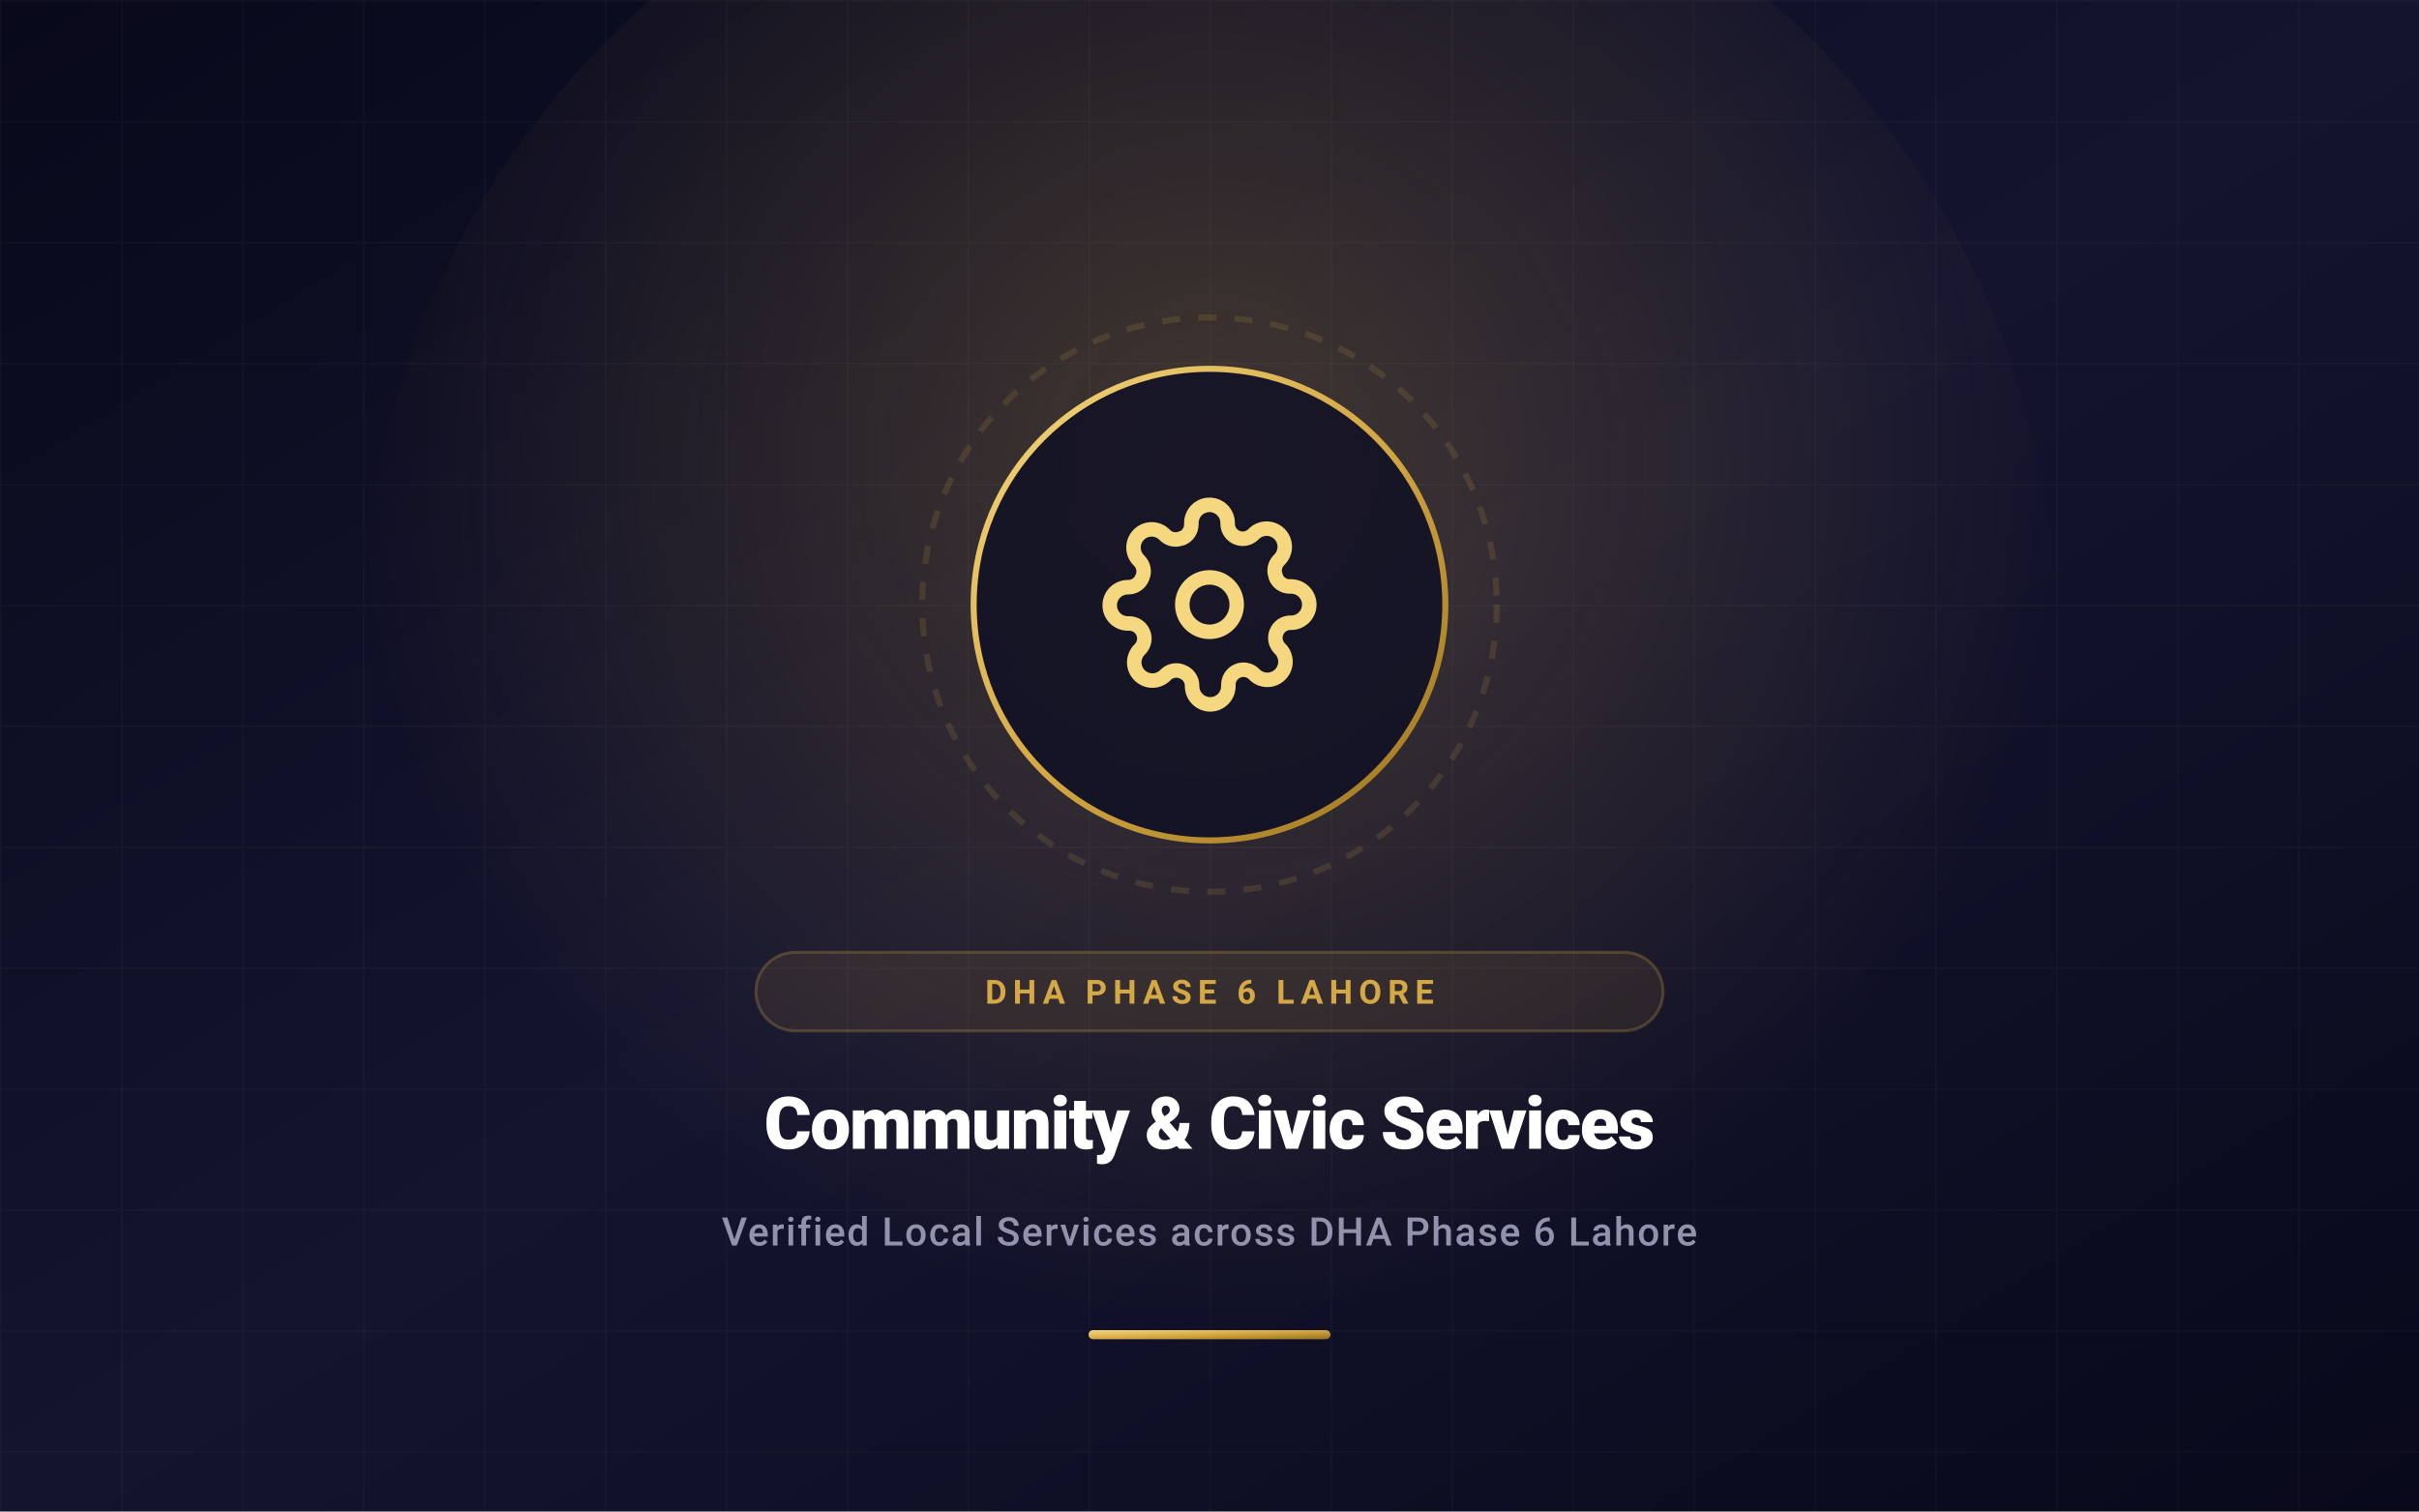
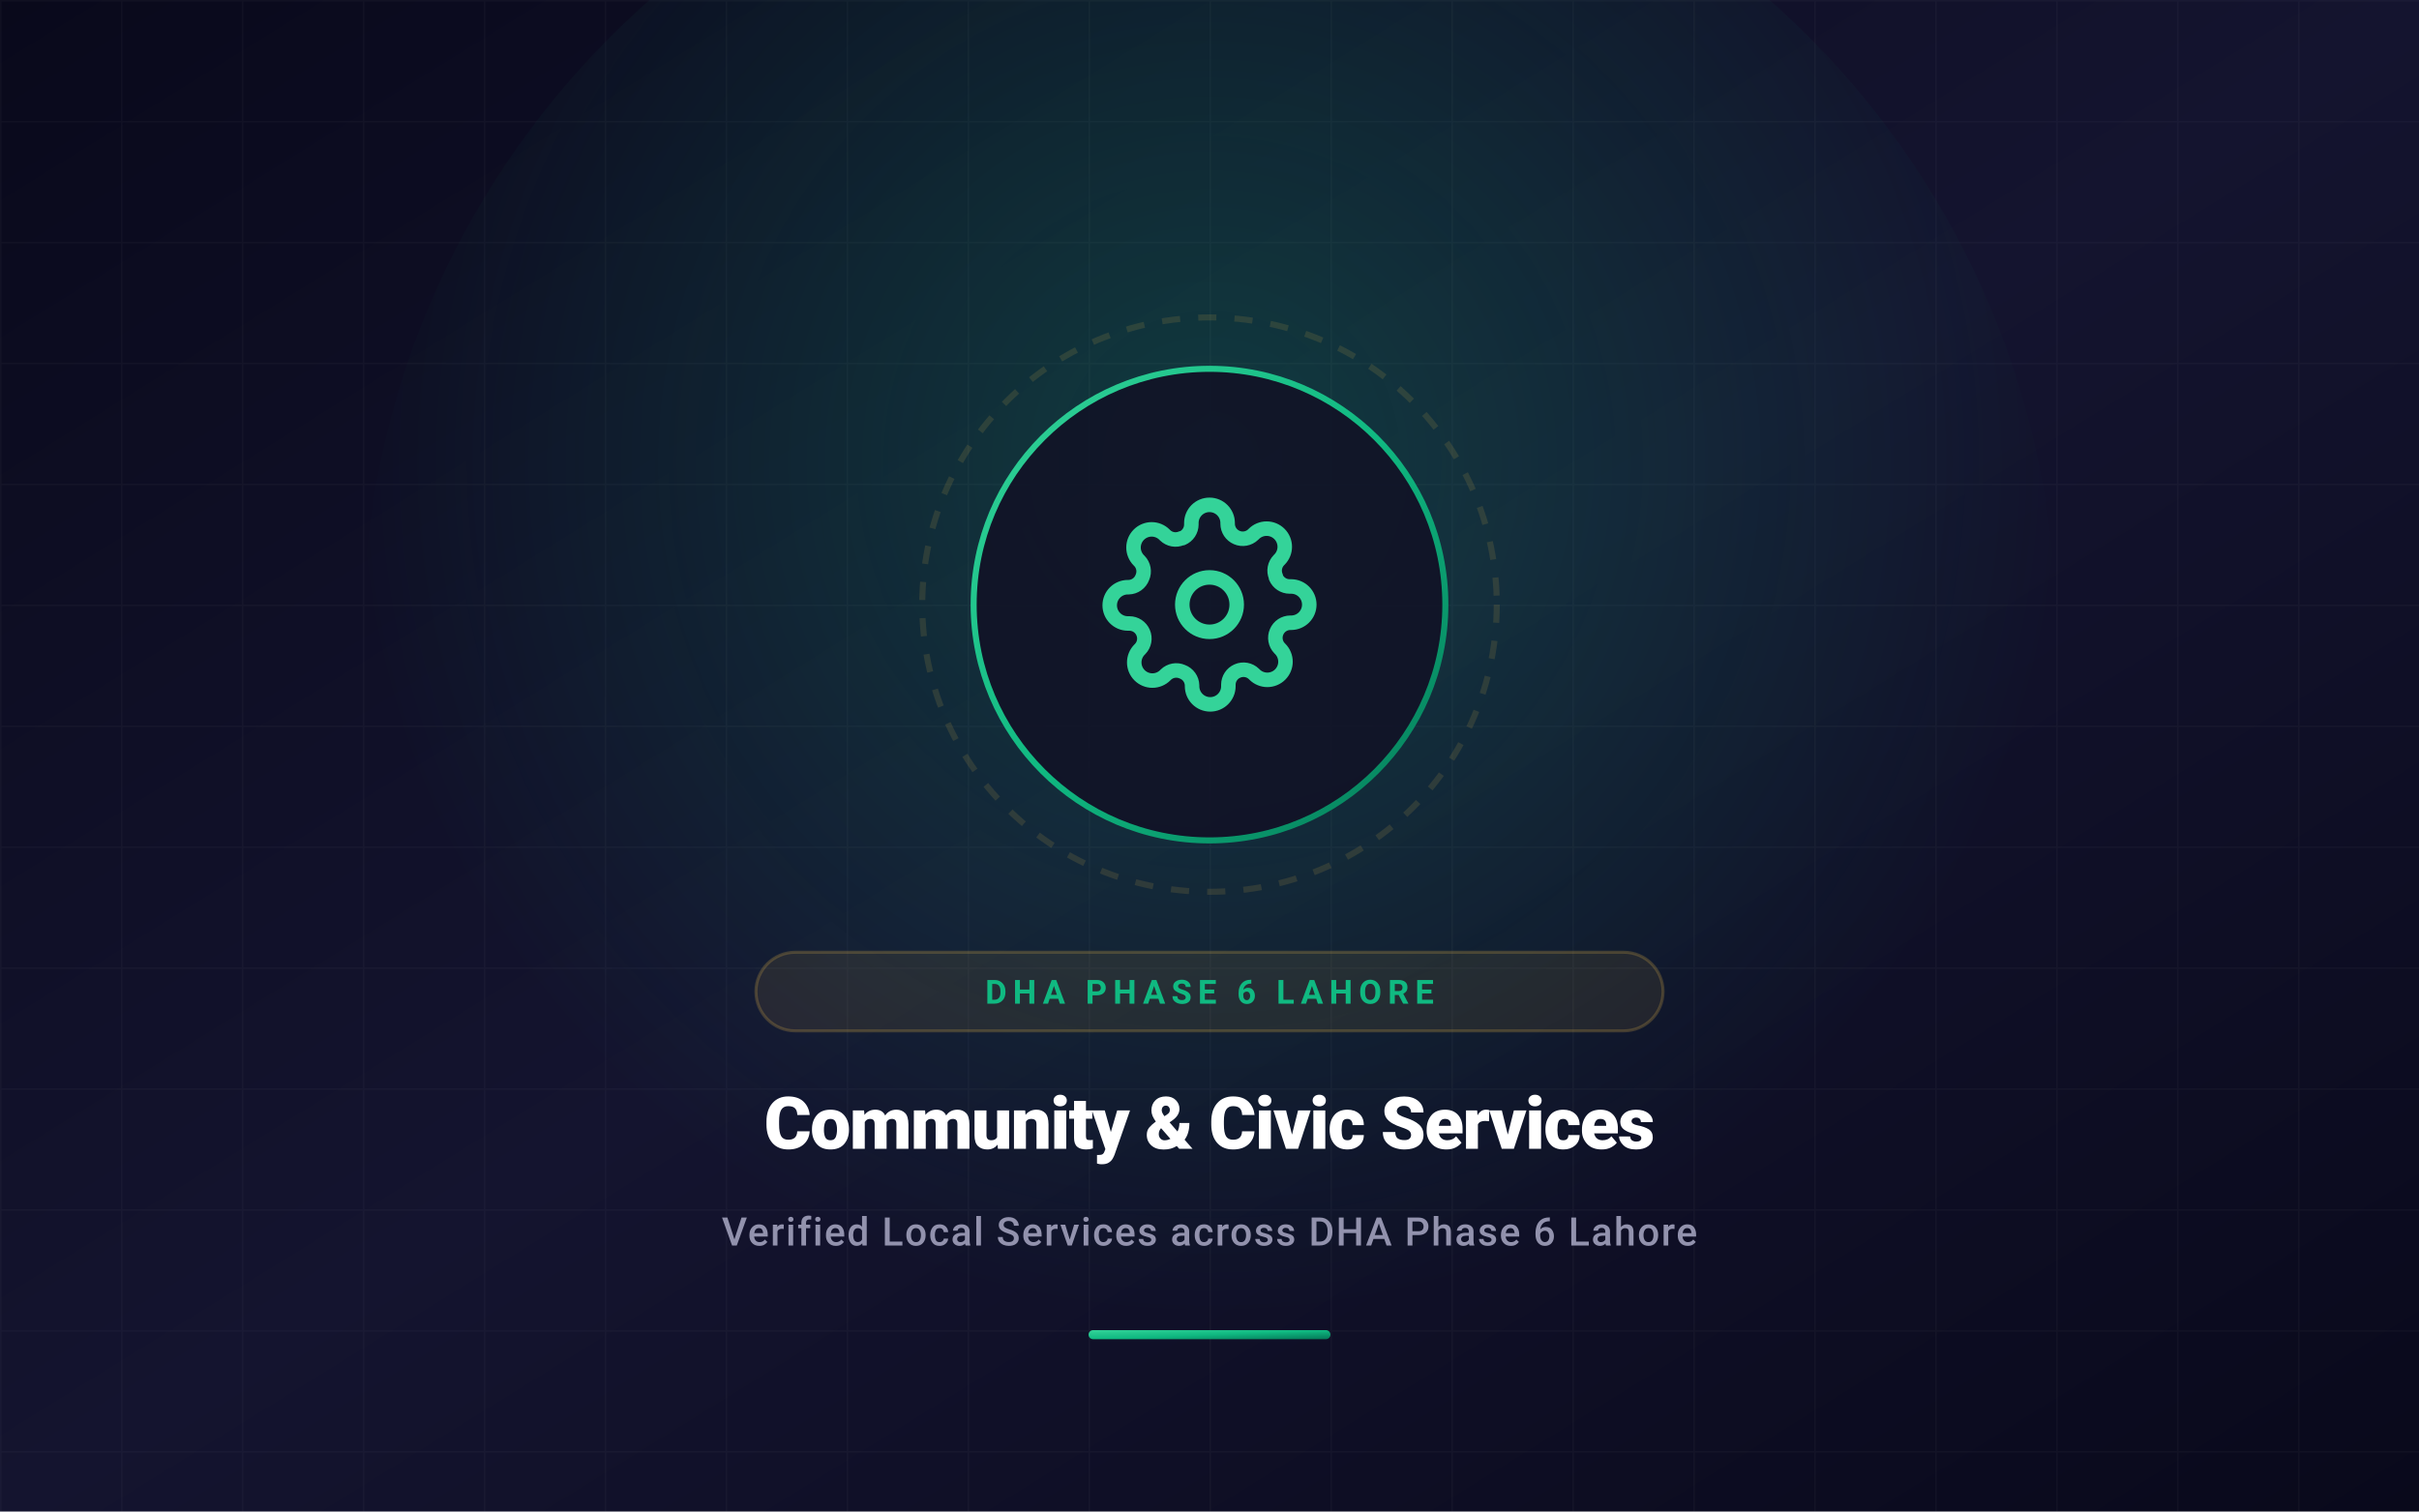
<svg xmlns="http://www.w3.org/2000/svg" viewBox="0 0 800 500" width="800" height="500">
  <defs>
    <linearGradient id="bg" x1="0%" y1="0%" x2="100%" y2="100%">
      <stop offset="0%" stop-color="#09091b" />
      <stop offset="50%" stop-color="#14142f" />
      <stop offset="100%" stop-color="#09091b" />
    </linearGradient>
    <radialGradient id="glow" cx="50%" cy="40%" r="50%">
-       <stop offset="0%" stop-color="#d4a844" stop-opacity="0.25" />
-       <stop offset="100%" stop-color="#d4a844" stop-opacity="0" />
+       <stop offset="0%" stop-color="#10b981" stop-opacity="0.25" />
+       <stop offset="100%" stop-color="#10b981" stop-opacity="0" />
    </radialGradient>
    <linearGradient id="gold" x1="0%" y1="0%" x2="100%" y2="100%">
-       <stop offset="0%" stop-color="#f5d77f" />
-       <stop offset="50%" stop-color="#d4a844" />
-       <stop offset="100%" stop-color="#9a721c" />
+       <stop offset="0%" stop-color="#34d399" />
+       <stop offset="50%" stop-color="#10b981" />
+       <stop offset="100%" stop-color="#047857" />
    </linearGradient>
    <pattern id="grid" width="40" height="40" patternUnits="userSpaceOnUse">
      <path d="M 40 0 L 0 0 0 40" fill="none" stroke="rgba(255,255,255,0.03)" stroke-width="1" />
    </pattern>
  </defs>
  <rect width="800" height="500" fill="url(#bg)" />
  <rect width="800" height="500" fill="url(#grid)" />
  <circle cx="400" cy="210" r="280" fill="url(#glow)" />
  <circle cx="400" cy="200" r="95" fill="none" stroke="rgba(212,168,68,0.15)" stroke-width="2" stroke-dasharray="6 6" />
  <circle cx="400" cy="200" r="78" fill="rgba(17,17,37,0.85)" stroke="url(#gold)" stroke-width="2" />
  <g transform="translate(364, 164)">
-     <svg width="72" height="72" viewBox="0 0 24 24" fill="none" stroke="#f5d77f" stroke-width="1.6" stroke-linecap="round" stroke-linejoin="round">
+     <svg width="72" height="72" viewBox="0 0 24 24" fill="none" stroke="#34d399" stroke-width="1.6" stroke-linecap="round" stroke-linejoin="round">
      <circle cx="12" cy="12" r="3" />
      <path d="M19.4 15a1.65 1.65 0 0 0 .33 1.82l.06.06a2 2 0 0 1 0 2.83 2 2 0 0 1-2.83 0l-.06-.06a1.65 1.65 0 0 0-1.82-.33 1.65 1.65 0 0 0-1 1.51V21a2 2 0 0 1-2 2 2 2 0 0 1-2-2v-.09A1.65 1.65 0 0 0 9 19.4a1.65 1.65 0 0 0-1.82.33l-.06.06a2 2 0 0 1-2.83 0 2 2 0 0 1 0-2.83l.06-.06a1.65 1.65 0 0 0 .33-1.82 1.65 1.65 0 0 0-1.51-1H3a2 2 0 0 1-2-2 2 2 0 0 1 2-2h.09A1.65 1.65 0 0 0 4.6 9a1.65 1.65 0 0 0-.33-1.82l-.06-.06a2 2 0 0 1 0-2.83 2 2 0 0 1 2.83 0l.06.06a1.65 1.65 0 0 0 1.82.33H9a1.65 1.65 0 0 0 1-1.51V3a2 2 0 0 1 2-2 2 2 0 0 1 2 2v.09a1.65 1.65 0 0 0 1 1.51 1.65 1.65 0 0 0 1.82-.33l.06-.06a2 2 0 0 1 2.83 0 2 2 0 0 1 0 2.83l-.06.06a1.65 1.65 0 0 0-.33 1.82V9a1.65 1.65 0 0 0 1.51 1H21a2 2 0 0 1 2 2 2 2 0 0 1-2 2h-.09a1.65 1.65 0 0 0-1.51 1z" />
    </svg>
  </g>
  <g transform="translate(250, 315)">
    <rect width="300" height="26" rx="13" fill="rgba(212,168,68,0.1)" stroke="rgba(212,168,68,0.25)" stroke-width="1" />
-     <text x="150" y="17" fill="#d4a844" font-family="-apple-system, BlinkMacSystemFont, 'Segoe UI', Roboto, sans-serif" font-size="11" font-weight="700" letter-spacing="2" text-anchor="middle">DHA PHASE 6 LAHORE</text>
+     <text x="150" y="17" fill="#10b981" font-family="-apple-system, BlinkMacSystemFont, 'Segoe UI', Roboto, sans-serif" font-size="11" font-weight="700" letter-spacing="2" text-anchor="middle">DHA PHASE 6 LAHORE</text>
  </g>
  <text x="400" y="380" fill="#ffffff" font-family="-apple-system, BlinkMacSystemFont, 'Segoe UI', Roboto, sans-serif" font-size="24" font-weight="800" letter-spacing="-0.5" text-anchor="middle">Community &amp; Civic Services</text>
  <text x="400" y="412" fill="#9292ad" font-family="-apple-system, BlinkMacSystemFont, 'Segoe UI', Roboto, sans-serif" font-size="13" font-weight="500" letter-spacing="0.5" text-anchor="middle">Verified Local Services across DHA Phase 6 Lahore</text>
  <rect x="360" y="440" width="80" height="3" rx="1.5" fill="url(#gold)" />
</svg>
